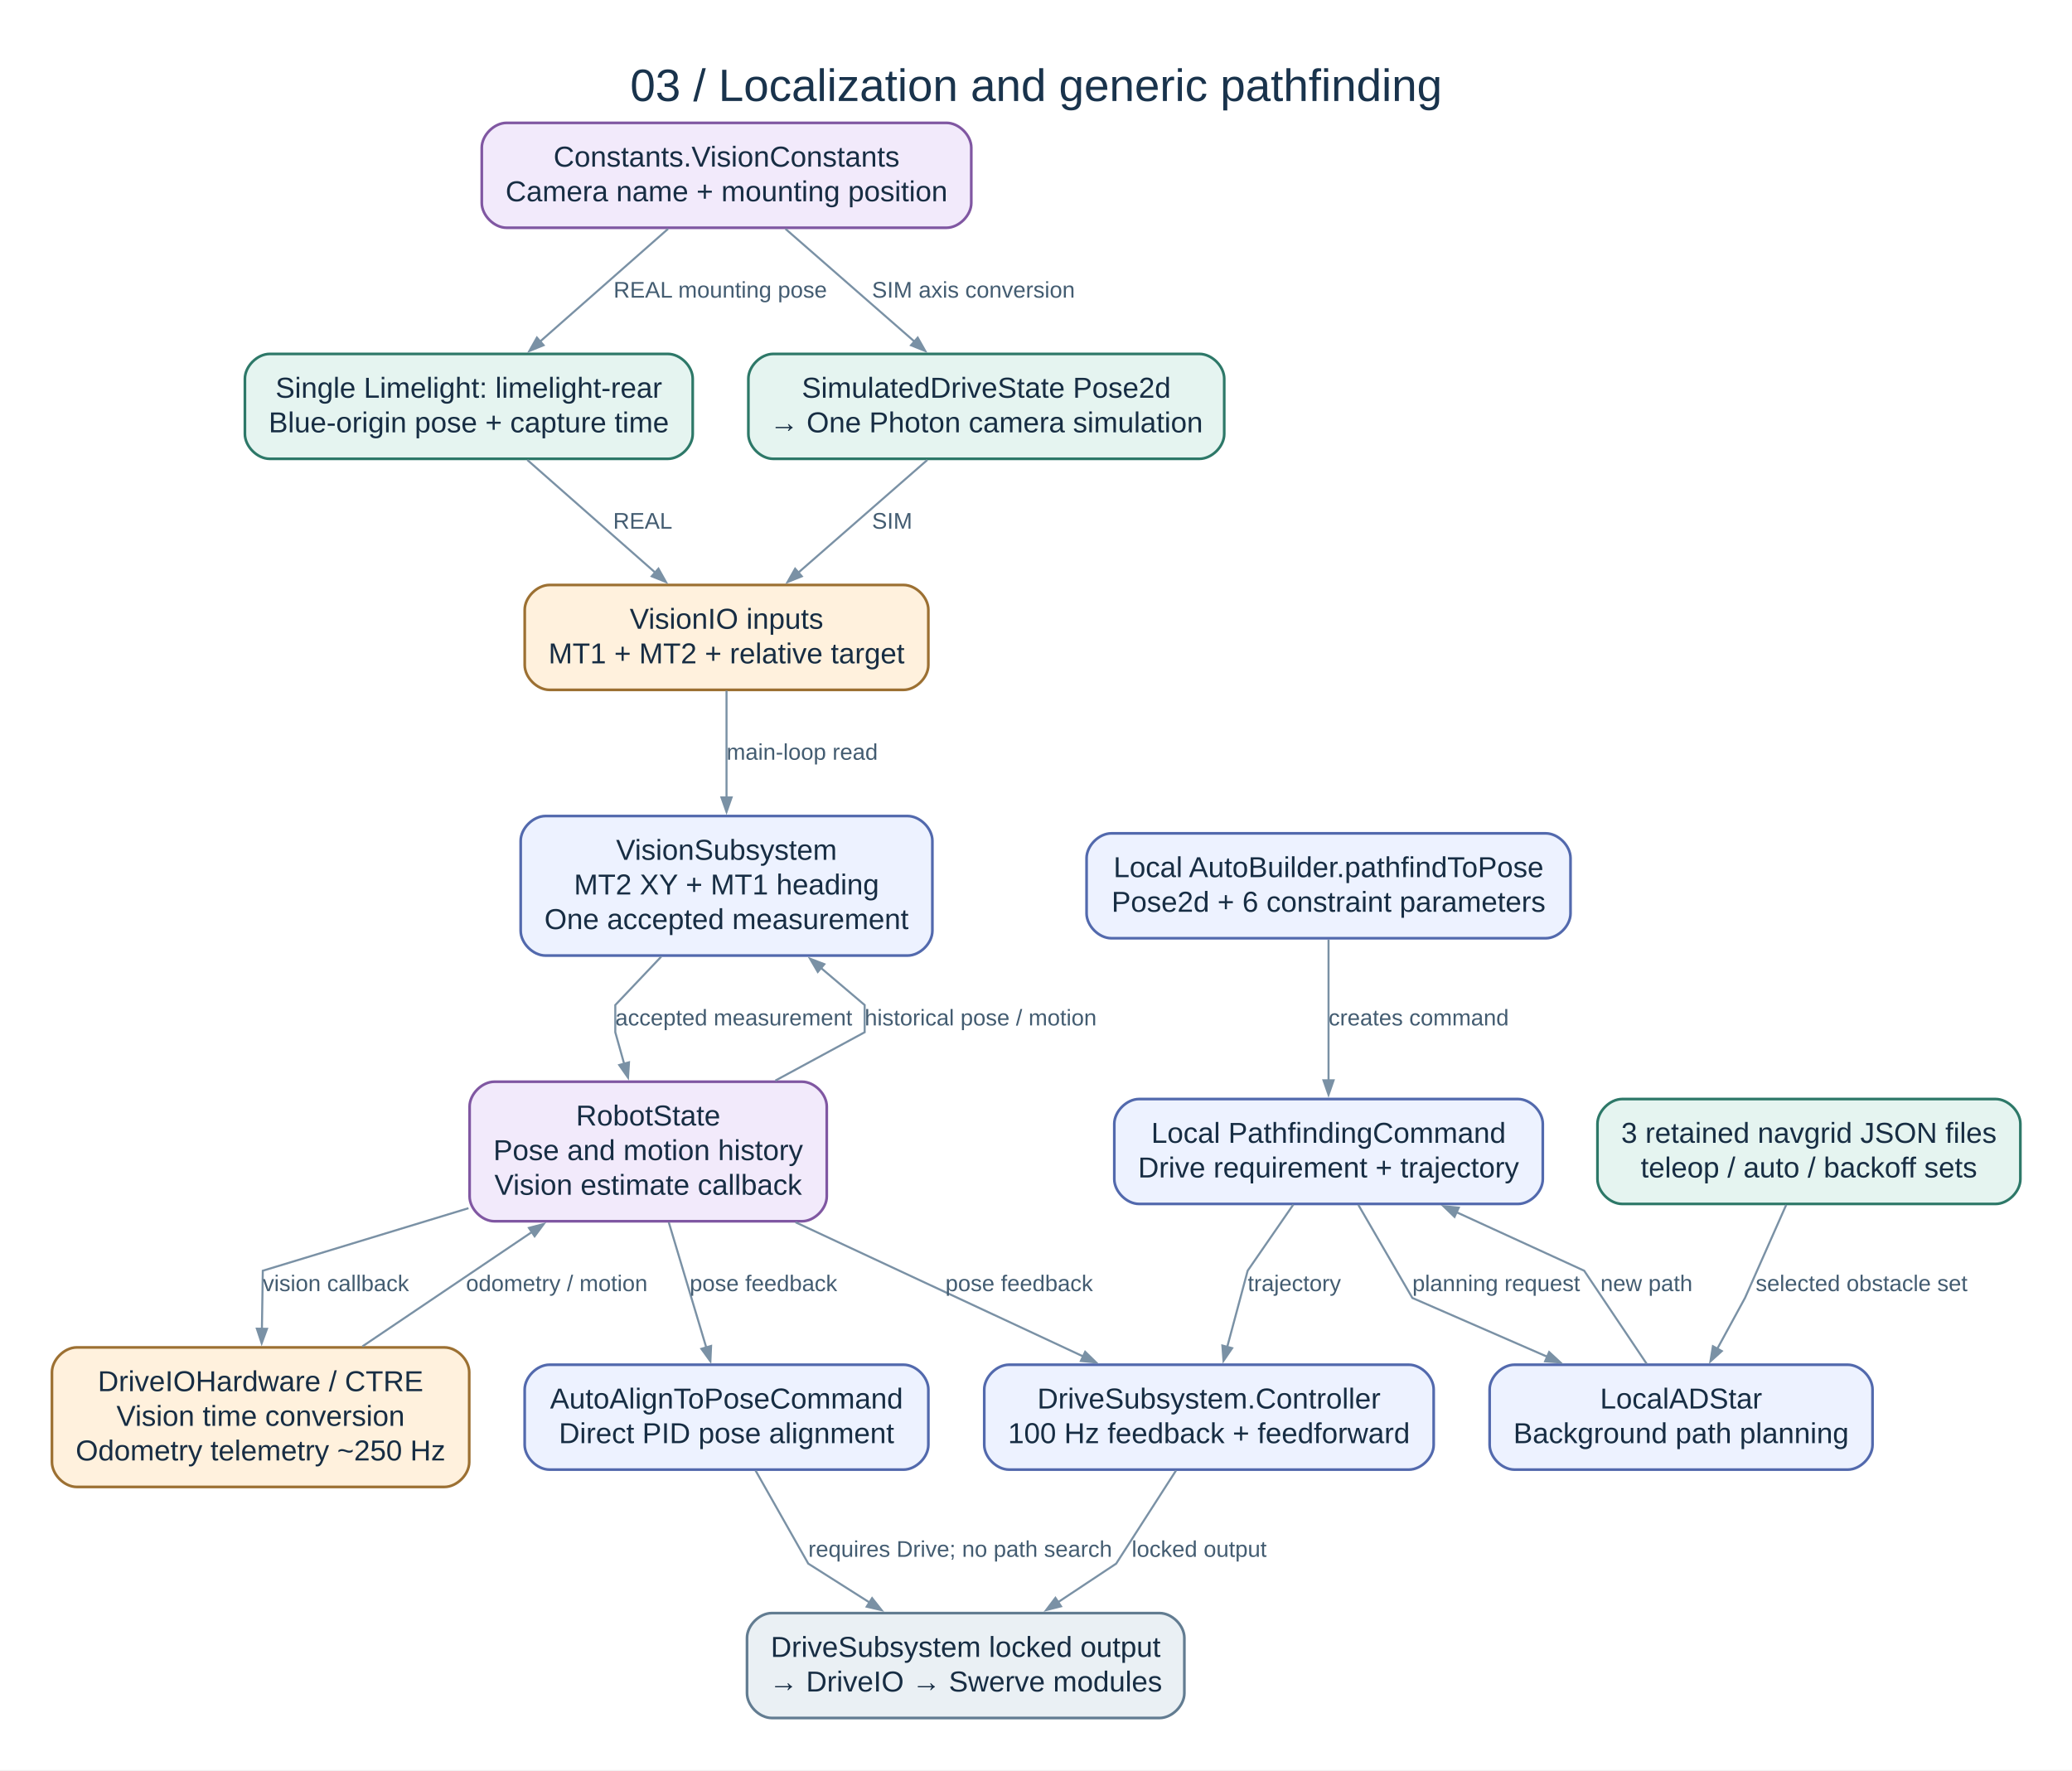
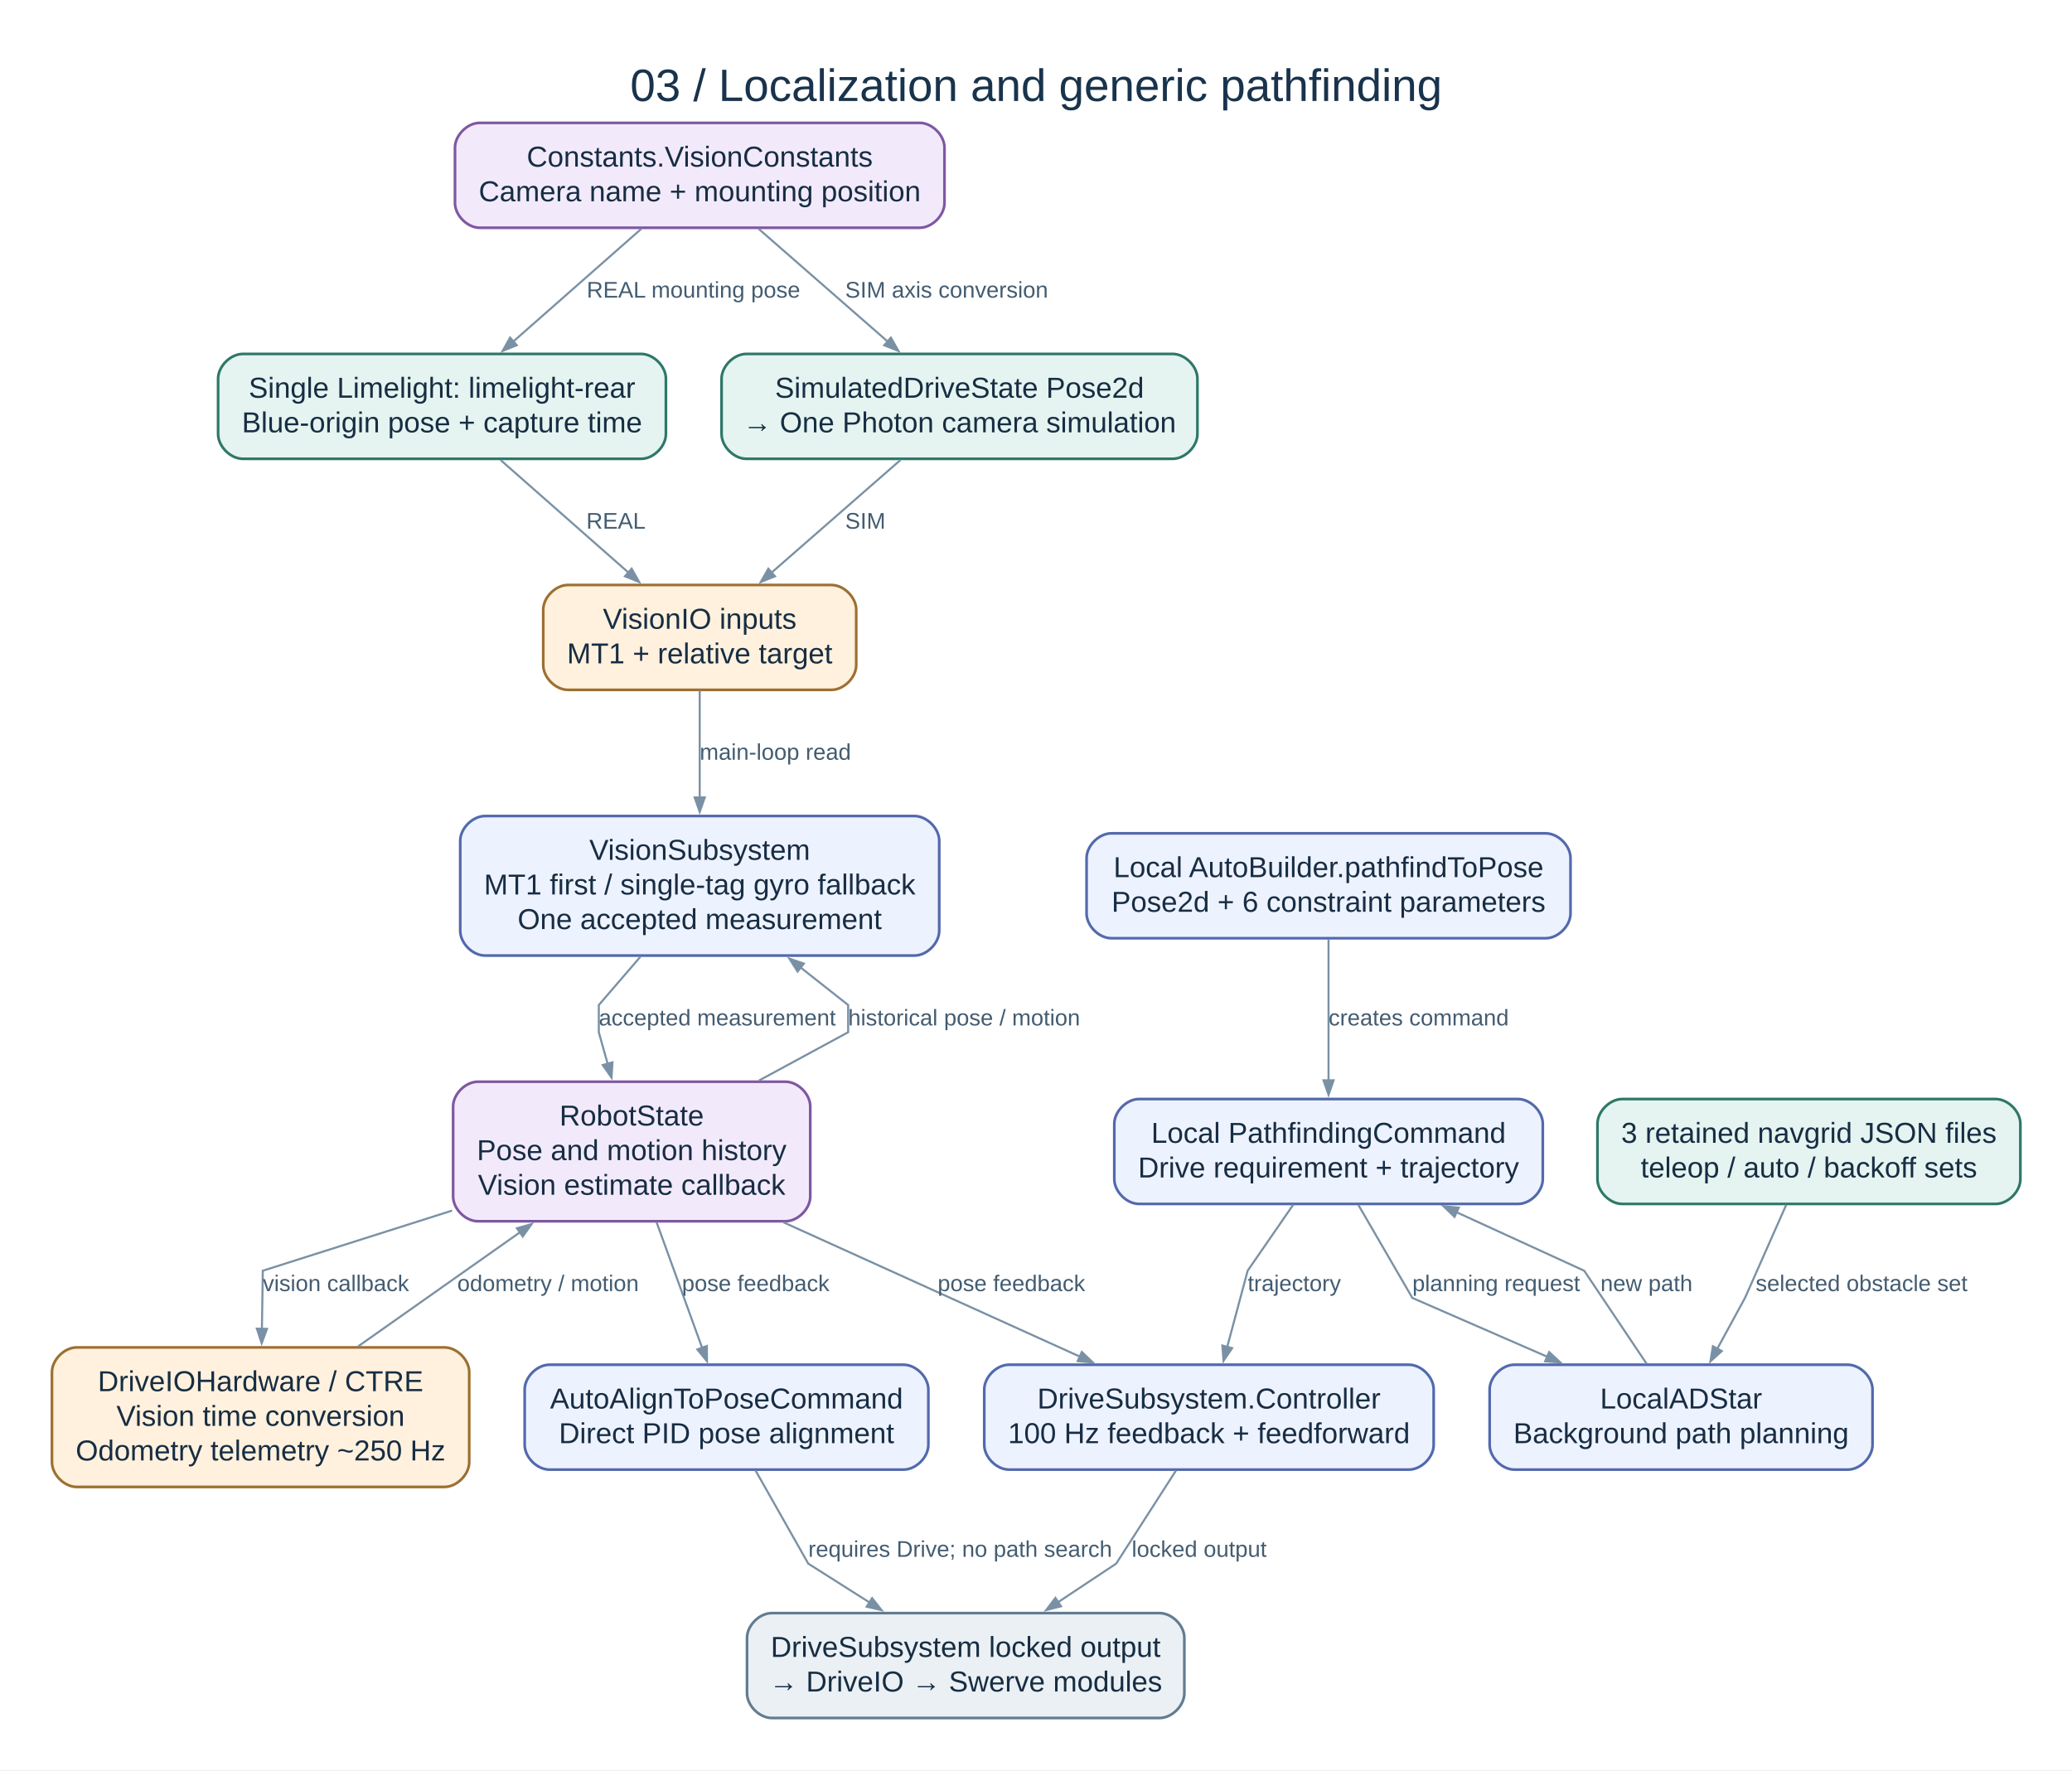
<svg xmlns="http://www.w3.org/2000/svg" width="1005pt" height="859pt" viewBox="0.00 0.00 1005.00 859.00">
  <g id="graph0" class="graph" transform="scale(1 1) rotate(0) translate(25.2 833.36)">
    <polygon fill="white" stroke="none" points="-25.2,25.2 -25.2,-833.36 979.96,-833.36 979.96,25.2 -25.2,25.2" />
    <text xml:space="preserve" text-anchor="middle" x="477.38" y="-784.36" font-family="Arial" font-size="22.00" fill="#19334c">03 / Localization and generic pathfinding</text>
    <g id="node1" class="node">
-       <path fill="#f2eafb" stroke="#8057a2" stroke-width="1.3" d="M433.91,-773.76C433.91,-773.76 220.48,-773.76 220.48,-773.76 214.48,-773.76 208.48,-767.76 208.48,-761.76 208.48,-761.76 208.48,-734.88 208.48,-734.88 208.48,-728.88 214.48,-722.88 220.48,-722.88 220.48,-722.88 433.91,-722.88 433.91,-722.88 439.91,-722.88 445.91,-728.88 445.91,-734.88 445.91,-734.88 445.91,-761.76 445.91,-761.76 445.91,-767.76 439.91,-773.76 433.91,-773.76" />
-       <text xml:space="preserve" text-anchor="middle" x="327.19" y="-752.52" font-family="Arial" font-size="14.00" fill="#172d43">Constants.VisionConstants</text>
-       <text xml:space="preserve" text-anchor="middle" x="327.19" y="-735.72" font-family="Arial" font-size="14.00" fill="#172d43">Camera name + mounting position</text>
+       <path fill="#f2eafb" stroke="#8057a2" stroke-width="1.3" d="M420.91,-773.76C420.91,-773.76 207.48,-773.76 207.48,-773.76 201.48,-773.76 195.48,-767.76 195.48,-761.76 195.48,-761.76 195.48,-734.88 195.48,-734.88 195.48,-728.88 201.48,-722.88 207.48,-722.88 207.48,-722.88 420.91,-722.88 420.91,-722.88 426.91,-722.88 432.91,-728.88 432.91,-734.88 432.91,-734.88 432.91,-761.76 432.91,-761.76 432.91,-767.76 426.91,-773.76 420.91,-773.76" />
+       <text xml:space="preserve" text-anchor="middle" x="314.19" y="-752.52" font-family="Arial" font-size="14.00" fill="#172d43">Constants.VisionConstants</text>
+       <text xml:space="preserve" text-anchor="middle" x="314.19" y="-735.72" font-family="Arial" font-size="14.00" fill="#172d43">Camera name + mounting position</text>
    </g>
    <g id="node2" class="node">
-       <path fill="#e5f4f0" stroke="#2d7868" stroke-width="1.3" d="M298.79,-661.68C298.79,-661.68 105.59,-661.68 105.59,-661.68 99.59,-661.68 93.59,-655.68 93.59,-649.68 93.59,-649.68 93.59,-622.8 93.59,-622.8 93.59,-616.8 99.59,-610.8 105.59,-610.8 105.59,-610.8 298.79,-610.8 298.79,-610.8 304.79,-610.8 310.79,-616.8 310.79,-622.8 310.79,-622.8 310.79,-649.68 310.79,-649.68 310.79,-655.68 304.79,-661.68 298.79,-661.68" />
-       <text xml:space="preserve" text-anchor="middle" x="202.19" y="-640.44" font-family="Arial" font-size="14.00" fill="#172d43">Single Limelight: limelight-rear</text>
-       <text xml:space="preserve" text-anchor="middle" x="202.19" y="-623.64" font-family="Arial" font-size="14.00" fill="#172d43">Blue-origin pose + capture time</text>
+       <path fill="#e5f4f0" stroke="#2d7868" stroke-width="1.3" d="M285.79,-661.68C285.79,-661.68 92.59,-661.68 92.59,-661.68 86.59,-661.68 80.59,-655.68 80.59,-649.68 80.59,-649.68 80.59,-622.8 80.59,-622.8 80.59,-616.8 86.59,-610.8 92.59,-610.8 92.59,-610.8 285.79,-610.8 285.79,-610.8 291.79,-610.8 297.79,-616.8 297.79,-622.8 297.79,-622.8 297.79,-649.68 297.79,-649.68 297.79,-655.68 291.79,-661.68 285.79,-661.68" />
+       <text xml:space="preserve" text-anchor="middle" x="189.19" y="-640.44" font-family="Arial" font-size="14.00" fill="#172d43">Single Limelight: limelight-rear</text>
+       <text xml:space="preserve" text-anchor="middle" x="189.19" y="-623.64" font-family="Arial" font-size="14.00" fill="#172d43">Blue-origin pose + capture time</text>
    </g>
    <g id="edge1" class="edge">
-       <path fill="none" stroke="#7a91a5" d="M298.83,-722.34C280.37,-706.09 256.18,-684.78 236.62,-667.56" />
-       <polygon fill="#7a91a5" stroke="#7a91a5" points="238.45,-665.91 231.58,-663.12 235.22,-669.59 238.45,-665.91" />
-       <text xml:space="preserve" text-anchor="middle" x="324.15" y="-688.98" font-family="Arial" font-size="11.00" fill="#435c71">REAL mounting pose</text>
+       <path fill="none" stroke="#7a91a5" d="M285.83,-722.34C267.37,-706.09 243.18,-684.78 223.62,-667.56" />
+       <polygon fill="#7a91a5" stroke="#7a91a5" points="225.45,-665.91 218.58,-663.12 222.22,-669.59 225.45,-665.91" />
+       <text xml:space="preserve" text-anchor="middle" x="311.15" y="-688.98" font-family="Arial" font-size="11.00" fill="#435c71">REAL mounting pose</text>
    </g>
    <g id="node3" class="node">
-       <path fill="#e5f4f0" stroke="#2d7868" stroke-width="1.3" d="M556.6,-661.68C556.6,-661.68 349.79,-661.68 349.79,-661.68 343.79,-661.68 337.79,-655.68 337.79,-649.68 337.79,-649.68 337.79,-622.8 337.79,-622.8 337.79,-616.8 343.79,-610.8 349.79,-610.8 349.79,-610.8 556.6,-610.8 556.6,-610.8 562.6,-610.8 568.6,-616.8 568.6,-622.8 568.6,-622.8 568.6,-649.68 568.6,-649.68 568.6,-655.68 562.6,-661.68 556.6,-661.68" />
-       <text xml:space="preserve" text-anchor="middle" x="453.19" y="-640.44" font-family="Arial" font-size="14.00" fill="#172d43">SimulatedDriveState Pose2d</text>
-       <text xml:space="preserve" text-anchor="middle" x="453.19" y="-623.64" font-family="Arial" font-size="14.00" fill="#172d43">→ One Photon camera simulation</text>
+       <path fill="#e5f4f0" stroke="#2d7868" stroke-width="1.3" d="M543.6,-661.68C543.6,-661.68 336.79,-661.68 336.79,-661.68 330.79,-661.68 324.79,-655.68 324.79,-649.68 324.79,-649.68 324.79,-622.8 324.79,-622.8 324.79,-616.8 330.79,-610.8 336.79,-610.8 336.79,-610.8 543.6,-610.8 543.6,-610.8 549.6,-610.8 555.6,-616.8 555.6,-622.8 555.6,-622.8 555.6,-649.68 555.6,-649.68 555.6,-655.68 549.6,-661.68 543.6,-661.68" />
+       <text xml:space="preserve" text-anchor="middle" x="440.19" y="-640.44" font-family="Arial" font-size="14.00" fill="#172d43">SimulatedDriveState Pose2d</text>
+       <text xml:space="preserve" text-anchor="middle" x="440.19" y="-623.64" font-family="Arial" font-size="14.00" fill="#172d43">→ One Photon camera simulation</text>
    </g>
    <g id="edge2" class="edge">
-       <path fill="none" stroke="#7a91a5" d="M355.79,-722.34C374.39,-706.09 398.78,-684.78 418.49,-667.56" />
-       <polygon fill="#7a91a5" stroke="#7a91a5" points="419.92,-669.57 423.58,-663.12 416.69,-665.88 419.92,-669.57" />
-       <text xml:space="preserve" text-anchor="middle" x="446.95" y="-688.98" font-family="Arial" font-size="11.00" fill="#435c71">SIM axis conversion</text>
+       <path fill="none" stroke="#7a91a5" d="M342.79,-722.34C361.39,-706.09 385.78,-684.78 405.49,-667.56" />
+       <polygon fill="#7a91a5" stroke="#7a91a5" points="406.92,-669.57 410.58,-663.12 403.69,-665.88 406.92,-669.57" />
+       <text xml:space="preserve" text-anchor="middle" x="433.95" y="-688.98" font-family="Arial" font-size="11.00" fill="#435c71">SIM axis conversion</text>
    </g>
    <g id="node4" class="node">
-       <path fill="#fff1dd" stroke="#9c7032" stroke-width="1.3" d="M413.08,-549.6C413.08,-549.6 241.31,-549.6 241.31,-549.6 235.31,-549.6 229.31,-543.6 229.31,-537.6 229.31,-537.6 229.31,-510.72 229.31,-510.72 229.31,-504.72 235.31,-498.72 241.31,-498.72 241.31,-498.72 413.08,-498.72 413.08,-498.72 419.08,-498.72 425.08,-504.72 425.08,-510.72 425.08,-510.72 425.08,-537.6 425.08,-537.6 425.08,-543.6 419.08,-549.6 413.08,-549.6" />
-       <text xml:space="preserve" text-anchor="middle" x="327.19" y="-528.36" font-family="Arial" font-size="14.00" fill="#172d43">VisionIO inputs</text>
-       <text xml:space="preserve" text-anchor="middle" x="327.19" y="-511.56" font-family="Arial" font-size="14.00" fill="#172d43">MT1 + MT2 + relative target</text>
+       <path fill="#fff1dd" stroke="#9c7032" stroke-width="1.3" d="M378.1,-549.6C378.1,-549.6 250.29,-549.6 250.29,-549.6 244.29,-549.6 238.29,-543.6 238.29,-537.6 238.29,-537.6 238.29,-510.72 238.29,-510.72 238.29,-504.72 244.29,-498.72 250.29,-498.72 250.29,-498.72 378.1,-498.72 378.1,-498.72 384.1,-498.72 390.1,-504.72 390.1,-510.72 390.1,-510.72 390.1,-537.6 390.1,-537.6 390.1,-543.6 384.1,-549.6 378.1,-549.6" />
+       <text xml:space="preserve" text-anchor="middle" x="314.19" y="-528.36" font-family="Arial" font-size="14.00" fill="#172d43">VisionIO inputs</text>
+       <text xml:space="preserve" text-anchor="middle" x="314.19" y="-511.56" font-family="Arial" font-size="14.00" fill="#172d43">MT1 + relative target</text>
    </g>
    <g id="edge3" class="edge">
-       <path fill="none" stroke="#7a91a5" d="M230.56,-610.26C249.02,-594.01 273.21,-572.7 292.77,-555.48" />
-       <polygon fill="#7a91a5" stroke="#7a91a5" points="294.17,-557.51 297.81,-551.04 290.93,-553.83 294.17,-557.51" />
-       <text xml:space="preserve" text-anchor="middle" x="286.55" y="-576.9" font-family="Arial" font-size="11.00" fill="#435c71">REAL</text>
+       <path fill="none" stroke="#7a91a5" d="M217.56,-610.26C236.02,-594.01 260.21,-572.7 279.77,-555.48" />
+       <polygon fill="#7a91a5" stroke="#7a91a5" points="281.17,-557.51 284.81,-551.04 277.93,-553.83 281.17,-557.51" />
+       <text xml:space="preserve" text-anchor="middle" x="273.55" y="-576.9" font-family="Arial" font-size="11.00" fill="#435c71">REAL</text>
    </g>
    <g id="edge4" class="edge">
-       <path fill="none" stroke="#7a91a5" d="M424.6,-610.26C406,-594.01 381.61,-572.7 361.9,-555.48" />
-       <polygon fill="#7a91a5" stroke="#7a91a5" points="363.7,-553.8 356.81,-551.04 360.47,-557.49 363.7,-553.8" />
-       <text xml:space="preserve" text-anchor="middle" x="407.52" y="-576.9" font-family="Arial" font-size="11.00" fill="#435c71">SIM</text>
+       <path fill="none" stroke="#7a91a5" d="M411.6,-610.26C393,-594.01 368.61,-572.7 348.9,-555.48" />
+       <polygon fill="#7a91a5" stroke="#7a91a5" points="350.7,-553.8 343.81,-551.04 347.47,-557.49 350.7,-553.8" />
+       <text xml:space="preserve" text-anchor="middle" x="394.52" y="-576.9" font-family="Arial" font-size="11.00" fill="#435c71">SIM</text>
    </g>
    <g id="node5" class="node">
-       <path fill="#edf2ff" stroke="#5269ad" stroke-width="1.3" d="M415.04,-437.52C415.04,-437.52 239.35,-437.52 239.35,-437.52 233.35,-437.52 227.35,-431.52 227.35,-425.52 227.35,-425.52 227.35,-381.84 227.35,-381.84 227.35,-375.84 233.35,-369.84 239.35,-369.84 239.35,-369.84 415.04,-369.84 415.04,-369.84 421.04,-369.84 427.04,-375.84 427.04,-381.84 427.04,-381.84 427.04,-425.52 427.04,-425.52 427.04,-431.52 421.04,-437.52 415.04,-437.52" />
-       <text xml:space="preserve" text-anchor="middle" x="327.19" y="-416.28" font-family="Arial" font-size="14.00" fill="#172d43">VisionSubsystem</text>
-       <text xml:space="preserve" text-anchor="middle" x="327.19" y="-399.48" font-family="Arial" font-size="14.00" fill="#172d43">MT2 XY + MT1 heading</text>
-       <text xml:space="preserve" text-anchor="middle" x="327.19" y="-382.68" font-family="Arial" font-size="14.00" fill="#172d43">One accepted measurement</text>
+       <path fill="#edf2ff" stroke="#5269ad" stroke-width="1.3" d="M418.36,-437.52C418.36,-437.52 210.03,-437.52 210.03,-437.52 204.03,-437.52 198.03,-431.52 198.03,-425.52 198.03,-425.52 198.03,-381.84 198.03,-381.84 198.03,-375.84 204.03,-369.84 210.03,-369.84 210.03,-369.84 418.36,-369.84 418.36,-369.84 424.36,-369.84 430.36,-375.84 430.36,-381.84 430.36,-381.84 430.36,-425.52 430.36,-425.52 430.36,-431.52 424.36,-437.52 418.36,-437.52" />
+       <text xml:space="preserve" text-anchor="middle" x="314.19" y="-416.28" font-family="Arial" font-size="14.00" fill="#172d43">VisionSubsystem</text>
+       <text xml:space="preserve" text-anchor="middle" x="314.19" y="-399.48" font-family="Arial" font-size="14.00" fill="#172d43">MT1 first / single-tag gyro fallback</text>
+       <text xml:space="preserve" text-anchor="middle" x="314.19" y="-382.68" font-family="Arial" font-size="14.00" fill="#172d43">One accepted measurement</text>
    </g>
    <g id="edge5" class="edge">
-       <path fill="none" stroke="#7a91a5" d="M327.19,-498.32C327.19,-483.28 327.19,-463.7 327.19,-446.34" />
-       <polygon fill="#7a91a5" stroke="#7a91a5" points="329.64,-446.54 327.19,-439.54 324.74,-446.54 329.64,-446.54" />
-       <text xml:space="preserve" text-anchor="middle" x="363.88" y="-464.82" font-family="Arial" font-size="11.00" fill="#435c71">main-loop read</text>
+       <path fill="none" stroke="#7a91a5" d="M314.19,-498.32C314.19,-483.28 314.19,-463.7 314.19,-446.34" />
+       <polygon fill="#7a91a5" stroke="#7a91a5" points="316.64,-446.54 314.19,-439.54 311.74,-446.54 316.64,-446.54" />
+       <text xml:space="preserve" text-anchor="middle" x="350.88" y="-464.82" font-family="Arial" font-size="11.00" fill="#435c71">main-loop read</text>
    </g>
    <g id="node6" class="node">
-       <path fill="#f2eafb" stroke="#8057a2" stroke-width="1.3" d="M363.81,-308.64C363.81,-308.64 214.58,-308.64 214.58,-308.64 208.58,-308.64 202.58,-302.64 202.58,-296.64 202.58,-296.64 202.58,-252.96 202.58,-252.96 202.58,-246.96 208.58,-240.96 214.58,-240.96 214.58,-240.96 363.81,-240.96 363.81,-240.96 369.81,-240.96 375.81,-246.96 375.81,-252.96 375.81,-252.96 375.81,-296.64 375.81,-296.64 375.81,-302.64 369.81,-308.64 363.81,-308.64" />
-       <text xml:space="preserve" text-anchor="middle" x="289.19" y="-287.4" font-family="Arial" font-size="14.00" fill="#172d43">RobotState</text>
-       <text xml:space="preserve" text-anchor="middle" x="289.19" y="-270.6" font-family="Arial" font-size="14.00" fill="#172d43">Pose and motion history</text>
-       <text xml:space="preserve" text-anchor="middle" x="289.19" y="-253.8" font-family="Arial" font-size="14.00" fill="#172d43">Vision estimate callback</text>
+       <path fill="#f2eafb" stroke="#8057a2" stroke-width="1.3" d="M355.81,-308.64C355.81,-308.64 206.58,-308.64 206.58,-308.64 200.58,-308.64 194.58,-302.64 194.58,-296.64 194.58,-296.64 194.58,-252.96 194.58,-252.96 194.58,-246.96 200.58,-240.96 206.58,-240.96 206.58,-240.96 355.81,-240.96 355.81,-240.96 361.81,-240.96 367.81,-246.96 367.81,-252.96 367.81,-252.96 367.81,-296.64 367.81,-296.64 367.81,-302.64 361.81,-308.64 355.81,-308.64" />
+       <text xml:space="preserve" text-anchor="middle" x="281.19" y="-287.4" font-family="Arial" font-size="14.00" fill="#172d43">RobotState</text>
+       <text xml:space="preserve" text-anchor="middle" x="281.19" y="-270.6" font-family="Arial" font-size="14.00" fill="#172d43">Pose and motion history</text>
+       <text xml:space="preserve" text-anchor="middle" x="281.19" y="-253.8" font-family="Arial" font-size="14.00" fill="#172d43">Vision estimate callback</text>
    </g>
    <g id="edge7" class="edge">
-       <path fill="none" stroke="#7a91a5" d="M295.5,-369.29C283.75,-356.91 273.24,-345.84 273.24,-345.84 273.24,-345.84 273.24,-332.64 273.24,-332.64 273.24,-332.64 275.1,-326.02 277.55,-317.29" />
-       <polygon fill="#7a91a5" stroke="#7a91a5" points="279.88,-318.05 279.41,-310.65 275.16,-316.73 279.88,-318.05" />
-       <text xml:space="preserve" text-anchor="middle" x="330.72" y="-335.94" font-family="Arial" font-size="11.00" fill="#435c71">accepted measurement</text>
+       <path fill="none" stroke="#7a91a5" d="M285.44,-369.29C274.78,-356.91 265.24,-345.84 265.24,-345.84 265.24,-345.84 265.24,-332.64 265.24,-332.64 265.24,-332.64 267.1,-326.02 269.55,-317.29" />
+       <polygon fill="#7a91a5" stroke="#7a91a5" points="271.88,-318.05 271.41,-310.65 267.16,-316.73 271.88,-318.05" />
+       <text xml:space="preserve" text-anchor="middle" x="322.72" y="-335.94" font-family="Arial" font-size="11.00" fill="#435c71">accepted measurement</text>
    </g>
    <g id="edge6" class="edge">
-       <path fill="none" stroke="#7a91a5" d="M350.88,-309.19C373.74,-321.57 394.19,-332.64 394.19,-332.64 394.19,-332.64 394.19,-345.84 394.19,-345.84 394.19,-345.84 384.73,-353.87 372.91,-363.9" />
-       <polygon fill="#7a91a5" stroke="#7a91a5" points="371.46,-361.91 367.71,-368.31 374.63,-365.65 371.46,-361.91" />
-       <text xml:space="preserve" text-anchor="middle" x="450.44" y="-335.94" font-family="Arial" font-size="11.00" fill="#435c71">historical pose / motion</text>
+       <path fill="none" stroke="#7a91a5" d="M342.88,-309.19C365.74,-321.57 386.19,-332.64 386.19,-332.64 386.19,-332.64 386.19,-345.84 386.19,-345.84 386.19,-345.84 375.83,-354.02 362.97,-364.17" />
+       <polygon fill="#7a91a5" stroke="#7a91a5" points="361.66,-362.09 357.68,-368.35 364.69,-365.93 361.66,-362.09" />
+       <text xml:space="preserve" text-anchor="middle" x="442.44" y="-335.94" font-family="Arial" font-size="11.00" fill="#435c71">historical pose / motion</text>
    </g>
    <g id="node7" class="node">
      <path fill="#fff1dd" stroke="#9c7032" stroke-width="1.3" d="M190.39,-179.76C190.39,-179.76 12,-179.76 12,-179.76 6,-179.76 0,-173.76 0,-167.76 0,-167.76 0,-124.08 0,-124.08 0,-118.08 6,-112.08 12,-112.08 12,-112.08 190.39,-112.08 190.39,-112.08 196.39,-112.08 202.39,-118.08 202.39,-124.08 202.39,-124.08 202.39,-167.76 202.39,-167.76 202.39,-173.76 196.39,-179.76 190.39,-179.76" />
      <text xml:space="preserve" text-anchor="middle" x="101.19" y="-158.52" font-family="Arial" font-size="14.00" fill="#172d43">DriveIOHardware / CTRE</text>
      <text xml:space="preserve" text-anchor="middle" x="101.19" y="-141.72" font-family="Arial" font-size="14.00" fill="#172d43">Vision time conversion</text>
      <text xml:space="preserve" text-anchor="middle" x="101.19" y="-124.92" font-family="Arial" font-size="14.00" fill="#172d43">Odometry telemetry ~250 Hz</text>
    </g>
    <g id="edge8" class="edge">
-       <path fill="none" stroke="#7a91a5" d="M202.03,-247.29C153.3,-232.48 102.27,-216.96 102.27,-216.96 102.27,-216.96 102.07,-203.7 101.84,-188.72" />
+       <path fill="none" stroke="#7a91a5" d="M194.09,-246.13C148.59,-231.67 102.27,-216.96 102.27,-216.96 102.27,-216.96 102.07,-203.7 101.84,-188.72" />
      <polygon fill="#7a91a5" stroke="#7a91a5" points="104.29,-188.77 101.73,-181.81 99.39,-188.85 104.29,-188.77" />
      <text xml:space="preserve" text-anchor="middle" x="137.73" y="-207.06" font-family="Arial" font-size="11.00" fill="#435c71">vision callback</text>
    </g>
    <g id="node12" class="node">
      <path fill="#edf2ff" stroke="#5269ad" stroke-width="1.3" d="M658.19,-171.36C658.19,-171.36 464.2,-171.36 464.2,-171.36 458.2,-171.36 452.2,-165.36 452.2,-159.36 452.2,-159.36 452.2,-132.48 452.2,-132.48 452.2,-126.48 458.2,-120.48 464.2,-120.48 464.2,-120.48 658.19,-120.48 658.19,-120.48 664.19,-120.48 670.19,-126.48 670.19,-132.48 670.19,-132.48 670.19,-159.36 670.19,-159.36 670.19,-165.36 664.19,-171.36 658.19,-171.36" />
      <text xml:space="preserve" text-anchor="middle" x="561.19" y="-150.12" font-family="Arial" font-size="14.00" fill="#172d43">DriveSubsystem.Controller</text>
      <text xml:space="preserve" text-anchor="middle" x="561.19" y="-133.32" font-family="Arial" font-size="14.00" fill="#172d43">100 Hz feedback + feedforward</text>
    </g>
    <g id="edge15" class="edge">
-       <path fill="none" stroke="#7a91a5" d="M360.66,-240.46C404.07,-220.21 458.91,-194.63 500.27,-175.34" />
-       <polygon fill="#7a91a5" stroke="#7a91a5" points="501.15,-177.63 506.45,-172.45 499.07,-173.19 501.15,-177.63" />
-       <text xml:space="preserve" text-anchor="middle" x="469.13" y="-207.06" font-family="Arial" font-size="11.00" fill="#435c71">pose feedback</text>
+       <path fill="none" stroke="#7a91a5" d="M354.76,-240.46C399.55,-220.17 456.14,-194.52 498.74,-175.22" />
+       <polygon fill="#7a91a5" stroke="#7a91a5" points="499.51,-177.56 504.88,-172.44 497.49,-173.1 499.51,-177.56" />
+       <text xml:space="preserve" text-anchor="middle" x="465.37" y="-207.06" font-family="Arial" font-size="11.00" fill="#435c71">pose feedback</text>
    </g>
    <g id="node13" class="node">
      <path fill="#edf2ff" stroke="#5269ad" stroke-width="1.3" d="M413.09,-171.36C413.09,-171.36 241.29,-171.36 241.29,-171.36 235.29,-171.36 229.29,-165.36 229.29,-159.36 229.29,-159.36 229.29,-132.48 229.29,-132.48 229.29,-126.48 235.29,-120.48 241.29,-120.48 241.29,-120.48 413.09,-120.48 413.09,-120.48 419.09,-120.48 425.09,-126.48 425.09,-132.48 425.09,-132.48 425.09,-159.36 425.09,-159.36 425.09,-165.36 419.09,-171.36 413.09,-171.36" />
      <text xml:space="preserve" text-anchor="middle" x="327.19" y="-150.12" font-family="Arial" font-size="14.00" fill="#172d43">AutoAlignToPoseCommand</text>
      <text xml:space="preserve" text-anchor="middle" x="327.19" y="-133.32" font-family="Arial" font-size="14.00" fill="#172d43">Direct PID pose alignment</text>
    </g>
    <g id="edge17" class="edge">
-       <path fill="none" stroke="#7a91a5" d="M299.18,-240.46C304.81,-221.66 311.82,-198.26 317.41,-179.57" />
-       <polygon fill="#7a91a5" stroke="#7a91a5" points="319.7,-180.47 319.36,-173.06 315.01,-179.07 319.7,-180.47" />
-       <text xml:space="preserve" text-anchor="middle" x="345.11" y="-207.06" font-family="Arial" font-size="11.00" fill="#435c71">pose feedback</text>
+       <path fill="none" stroke="#7a91a5" d="M293.28,-240.46C300.1,-221.66 308.58,-198.26 315.36,-179.57" />
+       <polygon fill="#7a91a5" stroke="#7a91a5" points="317.64,-180.45 317.73,-173.04 313.04,-178.78 317.64,-180.45" />
+       <text xml:space="preserve" text-anchor="middle" x="341.35" y="-207.06" font-family="Arial" font-size="11.00" fill="#435c71">pose feedback</text>
    </g>
    <g id="edge9" class="edge">
-       <path fill="none" stroke="#7a91a5" d="M150.58,-180.25C175.85,-197.31 206.71,-218.13 232.9,-235.81" />
-       <polygon fill="#7a91a5" stroke="#7a91a5" points="231.37,-237.73 238.54,-239.62 234.11,-233.67 231.37,-237.73" />
-       <text xml:space="preserve" text-anchor="middle" x="244.85" y="-207.06" font-family="Arial" font-size="11.00" fill="#435c71">odometry / motion</text>
+       <path fill="none" stroke="#7a91a5" d="M148.48,-180.25C172.57,-197.23 201.97,-217.96 226.97,-235.58" />
+       <polygon fill="#7a91a5" stroke="#7a91a5" points="225.53,-237.56 232.66,-239.59 228.35,-233.56 225.53,-237.56" />
+       <text xml:space="preserve" text-anchor="middle" x="240.61" y="-207.06" font-family="Arial" font-size="11.00" fill="#435c71">odometry / motion</text>
    </g>
    <g id="node8" class="node">
      <path fill="#edf2ff" stroke="#5269ad" stroke-width="1.3" d="M724.56,-429.12C724.56,-429.12 513.83,-429.12 513.83,-429.12 507.83,-429.12 501.83,-423.12 501.83,-417.12 501.83,-417.12 501.83,-390.24 501.83,-390.24 501.83,-384.24 507.83,-378.24 513.83,-378.24 513.83,-378.24 724.56,-378.24 724.56,-378.24 730.56,-378.24 736.56,-384.24 736.56,-390.24 736.56,-390.24 736.56,-417.12 736.56,-417.12 736.56,-423.12 730.56,-429.12 724.56,-429.12" />
      <text xml:space="preserve" text-anchor="middle" x="619.19" y="-407.88" font-family="Arial" font-size="14.00" fill="#172d43">Local AutoBuilder.pathfindToPose</text>
      <text xml:space="preserve" text-anchor="middle" x="619.19" y="-391.08" font-family="Arial" font-size="14.00" fill="#172d43">Pose2d + 6 constraint parameters</text>
    </g>
    <g id="node11" class="node">
      <path fill="#edf2ff" stroke="#5269ad" stroke-width="1.3" d="M711.11,-300.24C711.11,-300.24 527.28,-300.24 527.28,-300.24 521.28,-300.24 515.28,-294.24 515.28,-288.24 515.28,-288.24 515.28,-261.36 515.28,-261.36 515.28,-255.36 521.28,-249.36 527.28,-249.36 527.28,-249.36 711.11,-249.36 711.11,-249.36 717.11,-249.36 723.11,-255.36 723.11,-261.36 723.11,-261.36 723.11,-288.24 723.11,-288.24 723.11,-294.24 717.11,-300.24 711.11,-300.24" />
      <text xml:space="preserve" text-anchor="middle" x="619.19" y="-279" font-family="Arial" font-size="14.00" fill="#172d43">Local PathfindingCommand</text>
      <text xml:space="preserve" text-anchor="middle" x="619.19" y="-262.2" font-family="Arial" font-size="14.00" fill="#172d43">Drive requirement + trajectory</text>
    </g>
    <g id="edge11" class="edge">
      <path fill="none" stroke="#7a91a5" d="M619.19,-377.61C619.19,-358.06 619.19,-330.72 619.19,-309.3" />
      <polygon fill="#7a91a5" stroke="#7a91a5" points="621.64,-309.33 619.19,-302.33 616.74,-309.33 621.64,-309.33" />
      <text xml:space="preserve" text-anchor="middle" x="662.91" y="-335.94" font-family="Arial" font-size="11.00" fill="#435c71">creates command</text>
    </g>
    <g id="node9" class="node">
      <path fill="#e5f4f0" stroke="#2d7868" stroke-width="1.3" d="M942.76,-300.24C942.76,-300.24 761.63,-300.24 761.63,-300.24 755.63,-300.24 749.63,-294.24 749.63,-288.24 749.63,-288.24 749.63,-261.36 749.63,-261.36 749.63,-255.36 755.63,-249.36 761.63,-249.36 761.63,-249.36 942.76,-249.36 942.76,-249.36 948.76,-249.36 954.76,-255.36 954.76,-261.36 954.76,-261.36 954.76,-288.24 954.76,-288.24 954.76,-294.24 948.76,-300.24 942.76,-300.24" />
      <text xml:space="preserve" text-anchor="middle" x="852.19" y="-279" font-family="Arial" font-size="14.00" fill="#172d43">3 retained navgrid JSON files</text>
      <text xml:space="preserve" text-anchor="middle" x="852.19" y="-262.2" font-family="Arial" font-size="14.00" fill="#172d43">teleop / auto / backoff sets</text>
    </g>
    <g id="node10" class="node">
      <path fill="#edf2ff" stroke="#5269ad" stroke-width="1.3" d="M871.05,-171.36C871.05,-171.36 709.33,-171.36 709.33,-171.36 703.33,-171.36 697.33,-165.36 697.33,-159.36 697.33,-159.36 697.33,-132.48 697.33,-132.48 697.33,-126.48 703.33,-120.48 709.33,-120.48 709.33,-120.48 871.05,-120.48 871.05,-120.48 877.05,-120.48 883.05,-126.48 883.05,-132.48 883.05,-132.48 883.05,-159.36 883.05,-159.36 883.05,-165.36 877.05,-171.36 871.05,-171.36" />
      <text xml:space="preserve" text-anchor="middle" x="790.19" y="-150.12" font-family="Arial" font-size="14.00" fill="#172d43">LocalADStar</text>
      <text xml:space="preserve" text-anchor="middle" x="790.19" y="-133.32" font-family="Arial" font-size="14.00" fill="#172d43">Background path planning</text>
    </g>
    <g id="edge10" class="edge">
      <path fill="none" stroke="#7a91a5" d="M841.18,-248.91C832.27,-228.78 821.19,-203.76 821.19,-203.76 821.19,-203.76 814.69,-191.83 807.64,-178.9" />
      <polygon fill="#7a91a5" stroke="#7a91a5" points="809.93,-177.99 804.43,-173.01 805.63,-180.33 809.93,-177.99" />
      <text xml:space="preserve" text-anchor="middle" x="877.75" y="-207.06" font-family="Arial" font-size="11.00" fill="#435c71">selected obstacle set</text>
    </g>
    <g id="edge13" class="edge">
      <path fill="none" stroke="#7a91a5" d="M773.49,-171.81C759.98,-191.94 743.19,-216.96 743.19,-216.96 743.19,-216.96 712.09,-231.22 681.03,-245.45" />
      <polygon fill="#7a91a5" stroke="#7a91a5" points="680.3,-243.09 674.96,-248.24 682.34,-247.55 680.3,-243.09" />
      <text xml:space="preserve" text-anchor="middle" x="773.4" y="-207.06" font-family="Arial" font-size="11.00" fill="#435c71">new path</text>
    </g>
    <g id="edge12" class="edge">
      <path fill="none" stroke="#7a91a5" d="M633.64,-248.91C645.33,-228.78 659.85,-203.76 659.85,-203.76 659.85,-203.76 692.83,-189.38 725.61,-175.09" />
      <polygon fill="#7a91a5" stroke="#7a91a5" points="726.2,-177.5 731.64,-172.46 724.24,-173.01 726.2,-177.5" />
      <text xml:space="preserve" text-anchor="middle" x="700.52" y="-207.06" font-family="Arial" font-size="11.00" fill="#435c71">planning request</text>
    </g>
    <g id="edge14" class="edge">
      <path fill="none" stroke="#7a91a5" d="M602.1,-249.03C591.53,-233.72 579.96,-216.96 579.96,-216.96 579.96,-216.96 574.92,-198.15 570.06,-180.02" />
      <polygon fill="#7a91a5" stroke="#7a91a5" points="572.43,-179.4 568.25,-173.27 567.7,-180.67 572.43,-179.4" />
      <text xml:space="preserve" text-anchor="middle" x="602.58" y="-207.06" font-family="Arial" font-size="11.00" fill="#435c71">trajectory</text>
    </g>
    <g id="node14" class="node">
      <path fill="#eaf0f4" stroke="#627c91" stroke-width="1.3" d="M537.26,-50.88C537.26,-50.88 349.13,-50.88 349.13,-50.88 343.13,-50.88 337.13,-44.88 337.13,-38.88 337.13,-38.88 337.13,-12 337.13,-12 337.13,-6 343.13,0 349.13,0 349.13,0 537.26,0 537.26,0 543.26,0 549.26,-6 549.26,-12 549.26,-12 549.26,-38.88 549.26,-38.88 549.26,-44.88 543.26,-50.88 537.26,-50.88" />
      <text xml:space="preserve" text-anchor="middle" x="443.19" y="-29.64" font-family="Arial" font-size="14.00" fill="#172d43">DriveSubsystem locked output</text>
      <text xml:space="preserve" text-anchor="middle" x="443.19" y="-12.84" font-family="Arial" font-size="14.00" fill="#172d43">→ DriveIO → Swerve modules</text>
    </g>
    <g id="edge16" class="edge">
      <path fill="none" stroke="#7a91a5" d="M545.2,-120.03C532.27,-99.9 516.19,-74.88 516.19,-74.88 516.19,-74.88 503.11,-66.19 488.01,-56.18" />
      <polygon fill="#7a91a5" stroke="#7a91a5" points="489.43,-54.18 482.24,-52.35 486.72,-58.26 489.43,-54.18" />
      <text xml:space="preserve" text-anchor="middle" x="556.46" y="-78.18" font-family="Arial" font-size="11.00" fill="#435c71">locked output</text>
    </g>
    <g id="edge18" class="edge">
      <path fill="none" stroke="#7a91a5" d="M341.28,-120.03C352.68,-99.9 366.84,-74.88 366.84,-74.88 366.84,-74.88 380.78,-66.04 396.75,-55.91" />
      <polygon fill="#7a91a5" stroke="#7a91a5" points="397.8,-58.14 402.4,-52.32 395.18,-54 397.8,-58.14" />
      <text xml:space="preserve" text-anchor="middle" x="440.52" y="-78.18" font-family="Arial" font-size="11.00" fill="#435c71">requires Drive; no path search</text>
    </g>
  </g>
</svg>
